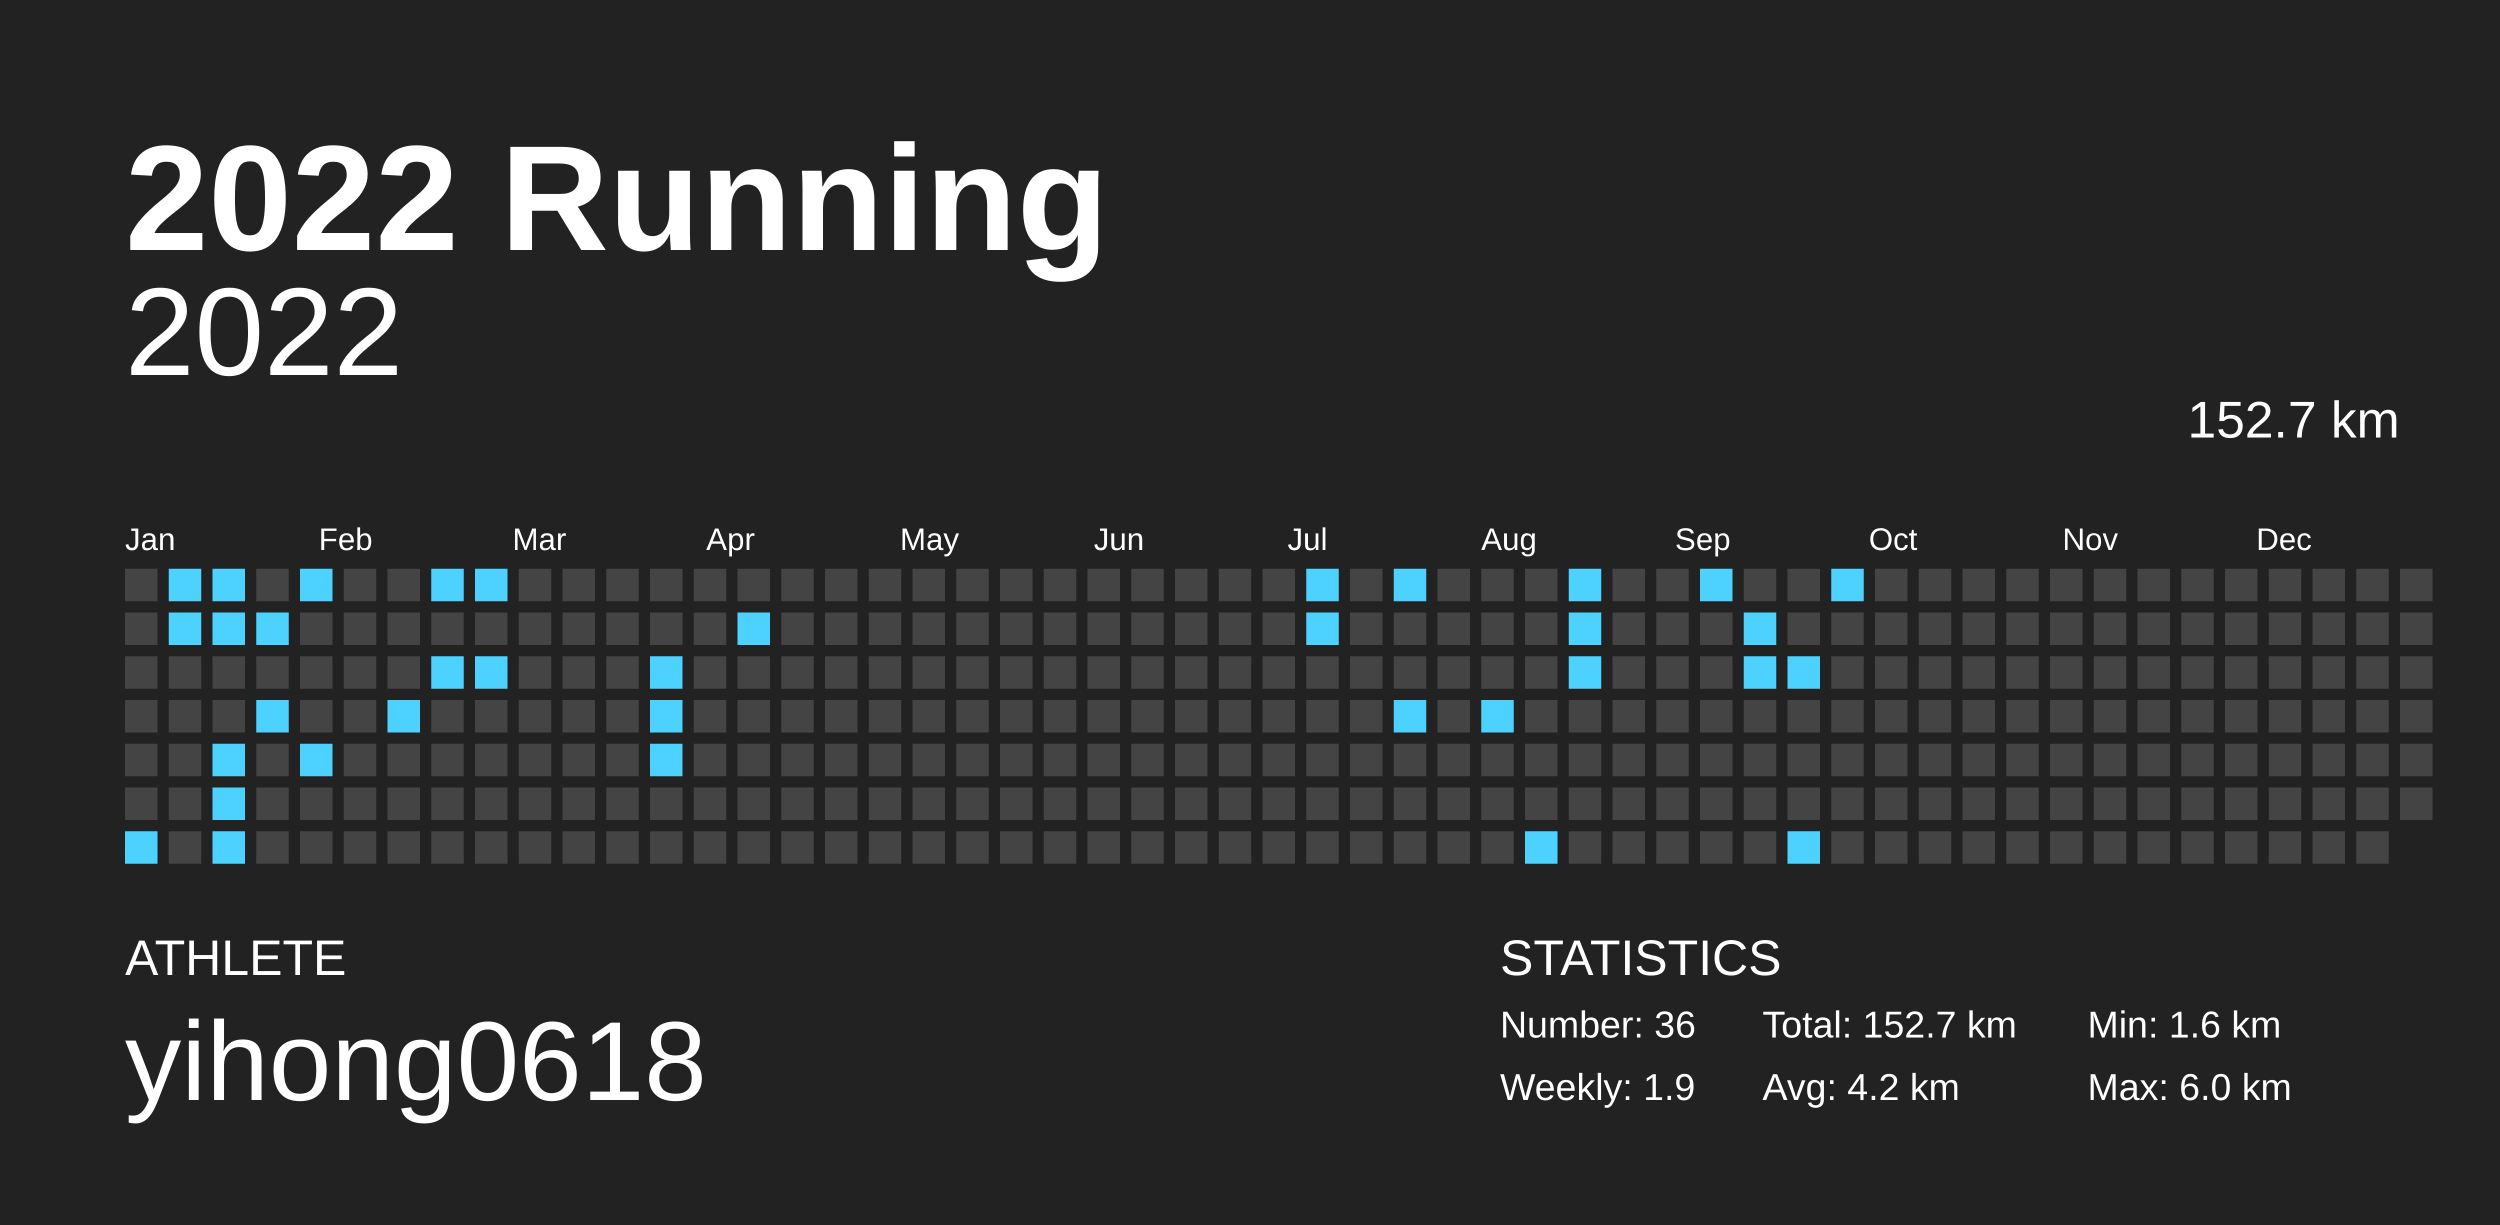
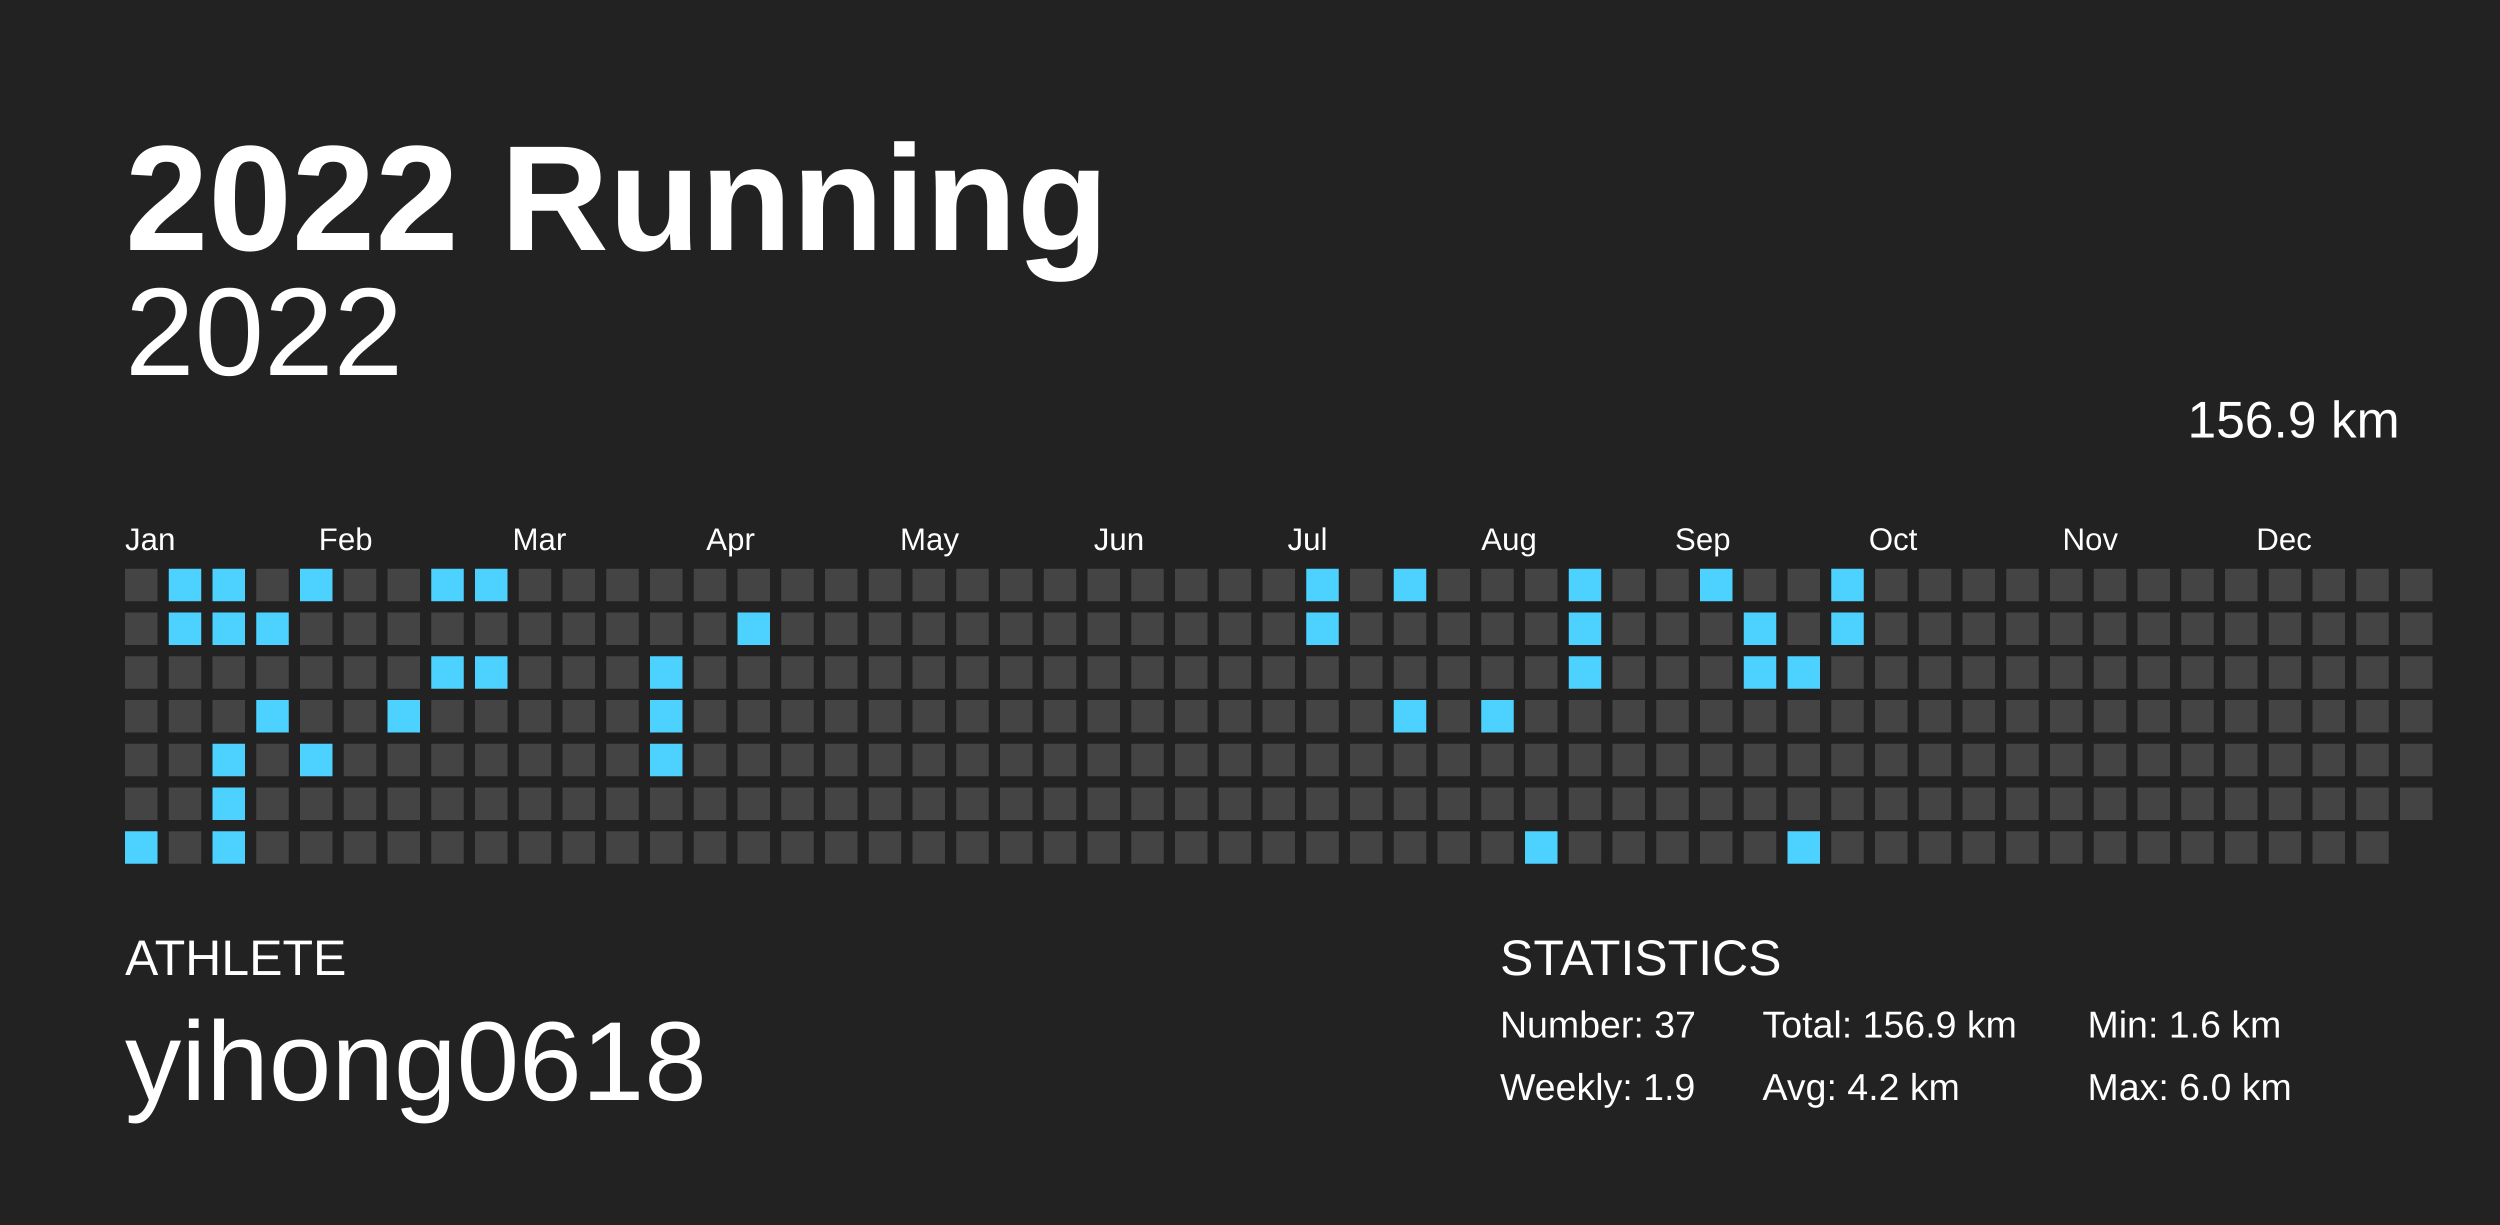
<svg xmlns="http://www.w3.org/2000/svg" baseProfile="full" height="98mm" version="1.1" viewBox="0,0,200,98" width="200mm">
  <defs />
  <rect fill="#222222" height="98" width="200" x="0" y="0" />
  <text fill="#FFFFFF" style="font-size:12px; font-family:Arial; font-weight:bold;" x="10" y="20">2022 Running</text>
  <text fill="#FFFFFF" style="font-size:4px; font-family:Arial" x="10" y="78">ATHLETE</text>
  <text fill="#FFFFFF" style="font-size:9px; font-family:Arial" x="10" y="88">yihong0618</text>
  <text fill="#FFFFFF" style="font-size:4px; font-family:Arial" x="120" y="78">STATISTICS</text>
-   <text fill="#FFFFFF" style="font-size:3px; font-family:Arial" x="120" y="83">Number: 36</text>
+   <text fill="#FFFFFF" style="font-size:3px; font-family:Arial" x="120" y="83">Number: 37</text>
  <text fill="#FFFFFF" style="font-size:3px; font-family:Arial" x="120" y="88">Weekly: 1.9</text>
-   <text fill="#FFFFFF" style="font-size:3px; font-family:Arial" x="141" y="83">Total: 152.7 km</text>
+   <text fill="#FFFFFF" style="font-size:3px; font-family:Arial" x="141" y="83">Total: 156.9 km</text>
  <text fill="#FFFFFF" style="font-size:3px; font-family:Arial" x="141" y="88">Avg: 4.2 km</text>
  <text fill="#FFFFFF" style="font-size:3px; font-family:Arial" x="167" y="83">Min: 1.6 km</text>
  <text fill="#FFFFFF" style="font-size:3px; font-family:Arial" x="167" y="88">Max: 6.0 km</text>
  <text alignment-baseline="hanging" fill="#FFFFFF" style="font-size:10.0px; font-family:Arial;" x="10" y="30">2022</text>
-   <text alignment-baseline="hanging" fill="#FFFFFF" style="font-size:4.125px; font-family:Arial;" x="175" y="35">152.7 km</text>
+   <text alignment-baseline="hanging" fill="#FFFFFF" style="font-size:4.125px; font-family:Arial;" x="175" y="35">156.9 km</text>
  <text fill="#FFFFFF" style="font-size:2.5px; font-family:Arial" x="10.0" y="44">Jan</text>
  <text fill="#FFFFFF" style="font-size:2.5px; font-family:Arial" x="25.5" y="44">Feb</text>
  <text fill="#FFFFFF" style="font-size:2.5px; font-family:Arial" x="41.0" y="44">Mar</text>
  <text fill="#FFFFFF" style="font-size:2.5px; font-family:Arial" x="56.5" y="44">Apr</text>
  <text fill="#FFFFFF" style="font-size:2.5px; font-family:Arial" x="72.0" y="44">May</text>
  <text fill="#FFFFFF" style="font-size:2.5px; font-family:Arial" x="87.5" y="44">Jun</text>
  <text fill="#FFFFFF" style="font-size:2.5px; font-family:Arial" x="103.0" y="44">Jul</text>
  <text fill="#FFFFFF" style="font-size:2.5px; font-family:Arial" x="118.5" y="44">Aug</text>
  <text fill="#FFFFFF" style="font-size:2.5px; font-family:Arial" x="134.0" y="44">Sep</text>
  <text fill="#FFFFFF" style="font-size:2.5px; font-family:Arial" x="149.5" y="44">Oct</text>
  <text fill="#FFFFFF" style="font-size:2.5px; font-family:Arial" x="165.0" y="44">Nov</text>
  <text fill="#FFFFFF" style="font-size:2.5px; font-family:Arial" x="180.5" y="44">Dec</text>
  <rect fill="#444444" height="2.6" width="2.6" x="10.0" y="45.5" />
  <rect fill="#444444" height="2.6" width="2.6" x="10.0" y="49.0" />
  <rect fill="#444444" height="2.6" width="2.6" x="10.0" y="52.5" />
  <rect fill="#444444" height="2.6" width="2.6" x="10.0" y="56.0" />
  <rect fill="#444444" height="2.6" width="2.6" x="10.0" y="59.5" />
  <rect fill="#444444" height="2.6" width="2.6" x="10.0" y="63.0" />
  <rect fill="#4dd2ff" height="2.6" width="2.6" x="10.0" y="66.5" />
  <rect fill="#4dd2ff" height="2.6" width="2.6" x="13.5" y="45.5" />
  <rect fill="#4dd2ff" height="2.6" width="2.6" x="13.5" y="49.0" />
  <rect fill="#444444" height="2.6" width="2.6" x="13.5" y="52.5" />
  <rect fill="#444444" height="2.6" width="2.6" x="13.5" y="56.0" />
  <rect fill="#444444" height="2.6" width="2.6" x="13.5" y="59.5" />
  <rect fill="#444444" height="2.6" width="2.6" x="13.5" y="63.0" />
  <rect fill="#444444" height="2.6" width="2.6" x="13.5" y="66.5" />
  <rect fill="#4dd2ff" height="2.6" width="2.6" x="17.0" y="45.5" />
  <rect fill="#4dd2ff" height="2.6" width="2.6" x="17.0" y="49.0" />
  <rect fill="#444444" height="2.6" width="2.6" x="17.0" y="52.5" />
  <rect fill="#444444" height="2.6" width="2.6" x="17.0" y="56.0" />
  <rect fill="#4dd2ff" height="2.6" width="2.6" x="17.0" y="59.5" />
  <rect fill="#4dd2ff" height="2.6" width="2.6" x="17.0" y="63.0" />
  <rect fill="#4dd2ff" height="2.6" width="2.6" x="17.0" y="66.5" />
  <rect fill="#444444" height="2.6" width="2.6" x="20.5" y="45.5" />
  <rect fill="#4dd2ff" height="2.6" width="2.6" x="20.5" y="49.0" />
  <rect fill="#444444" height="2.6" width="2.6" x="20.5" y="52.5" />
  <rect fill="#4dd2ff" height="2.6" width="2.6" x="20.5" y="56.0" />
  <rect fill="#444444" height="2.6" width="2.6" x="20.5" y="59.5" />
  <rect fill="#444444" height="2.6" width="2.6" x="20.5" y="63.0" />
  <rect fill="#444444" height="2.6" width="2.6" x="20.5" y="66.5" />
  <rect fill="#4dd2ff" height="2.6" width="2.6" x="24.0" y="45.5" />
  <rect fill="#444444" height="2.6" width="2.6" x="24.0" y="49.0" />
  <rect fill="#444444" height="2.6" width="2.6" x="24.0" y="52.5" />
  <rect fill="#444444" height="2.6" width="2.6" x="24.0" y="56.0" />
  <rect fill="#4dd2ff" height="2.6" width="2.6" x="24.0" y="59.5" />
  <rect fill="#444444" height="2.6" width="2.6" x="24.0" y="63.0" />
  <rect fill="#444444" height="2.6" width="2.6" x="24.0" y="66.5" />
  <rect fill="#444444" height="2.6" width="2.6" x="27.5" y="45.5" />
  <rect fill="#444444" height="2.6" width="2.6" x="27.5" y="49.0" />
  <rect fill="#444444" height="2.6" width="2.6" x="27.5" y="52.5" />
  <rect fill="#444444" height="2.6" width="2.6" x="27.5" y="56.0" />
  <rect fill="#444444" height="2.6" width="2.6" x="27.5" y="59.5" />
  <rect fill="#444444" height="2.6" width="2.6" x="27.5" y="63.0" />
  <rect fill="#444444" height="2.6" width="2.6" x="27.5" y="66.5" />
  <rect fill="#444444" height="2.6" width="2.6" x="31.0" y="45.5" />
  <rect fill="#444444" height="2.6" width="2.6" x="31.0" y="49.0" />
  <rect fill="#444444" height="2.6" width="2.6" x="31.0" y="52.5" />
  <rect fill="#4dd2ff" height="2.6" width="2.6" x="31.0" y="56.0" />
  <rect fill="#444444" height="2.6" width="2.6" x="31.0" y="59.5" />
  <rect fill="#444444" height="2.6" width="2.6" x="31.0" y="63.0" />
  <rect fill="#444444" height="2.6" width="2.6" x="31.0" y="66.5" />
  <rect fill="#4dd2ff" height="2.6" width="2.6" x="34.5" y="45.5" />
  <rect fill="#444444" height="2.6" width="2.6" x="34.5" y="49.0" />
  <rect fill="#4dd2ff" height="2.6" width="2.6" x="34.5" y="52.5" />
  <rect fill="#444444" height="2.6" width="2.6" x="34.5" y="56.0" />
  <rect fill="#444444" height="2.6" width="2.6" x="34.5" y="59.5" />
  <rect fill="#444444" height="2.6" width="2.6" x="34.5" y="63.0" />
  <rect fill="#444444" height="2.6" width="2.6" x="34.5" y="66.5" />
  <rect fill="#4dd2ff" height="2.6" width="2.6" x="38.0" y="45.5" />
  <rect fill="#444444" height="2.6" width="2.6" x="38.0" y="49.0" />
  <rect fill="#4dd2ff" height="2.6" width="2.6" x="38.0" y="52.5" />
  <rect fill="#444444" height="2.6" width="2.6" x="38.0" y="56.0" />
  <rect fill="#444444" height="2.6" width="2.6" x="38.0" y="59.5" />
  <rect fill="#444444" height="2.6" width="2.6" x="38.0" y="63.0" />
  <rect fill="#444444" height="2.6" width="2.6" x="38.0" y="66.5" />
  <rect fill="#444444" height="2.6" width="2.6" x="41.5" y="45.5" />
  <rect fill="#444444" height="2.6" width="2.6" x="41.5" y="49.0" />
  <rect fill="#444444" height="2.6" width="2.6" x="41.5" y="52.5" />
  <rect fill="#444444" height="2.6" width="2.6" x="41.5" y="56.0" />
  <rect fill="#444444" height="2.6" width="2.6" x="41.5" y="59.5" />
  <rect fill="#444444" height="2.6" width="2.6" x="41.5" y="63.0" />
  <rect fill="#444444" height="2.6" width="2.6" x="41.5" y="66.5" />
  <rect fill="#444444" height="2.6" width="2.6" x="45.0" y="45.5" />
  <rect fill="#444444" height="2.6" width="2.6" x="45.0" y="49.0" />
  <rect fill="#444444" height="2.6" width="2.6" x="45.0" y="52.5" />
  <rect fill="#444444" height="2.6" width="2.6" x="45.0" y="56.0" />
  <rect fill="#444444" height="2.6" width="2.6" x="45.0" y="59.5" />
  <rect fill="#444444" height="2.6" width="2.6" x="45.0" y="63.0" />
  <rect fill="#444444" height="2.6" width="2.6" x="45.0" y="66.5" />
  <rect fill="#444444" height="2.6" width="2.6" x="48.5" y="45.5" />
  <rect fill="#444444" height="2.6" width="2.6" x="48.5" y="49.0" />
  <rect fill="#444444" height="2.6" width="2.6" x="48.5" y="52.5" />
  <rect fill="#444444" height="2.6" width="2.6" x="48.5" y="56.0" />
  <rect fill="#444444" height="2.6" width="2.6" x="48.5" y="59.5" />
  <rect fill="#444444" height="2.6" width="2.6" x="48.5" y="63.0" />
  <rect fill="#444444" height="2.6" width="2.6" x="48.5" y="66.5" />
  <rect fill="#444444" height="2.6" width="2.6" x="52.0" y="45.5" />
  <rect fill="#444444" height="2.6" width="2.6" x="52.0" y="49.0" />
  <rect fill="#4dd2ff" height="2.6" width="2.6" x="52.0" y="52.5" />
  <rect fill="#4dd2ff" height="2.6" width="2.6" x="52.0" y="56.0" />
  <rect fill="#4dd2ff" height="2.6" width="2.6" x="52.0" y="59.5" />
  <rect fill="#444444" height="2.6" width="2.6" x="52.0" y="63.0" />
  <rect fill="#444444" height="2.6" width="2.6" x="52.0" y="66.5" />
  <rect fill="#444444" height="2.6" width="2.6" x="55.5" y="45.5" />
  <rect fill="#444444" height="2.6" width="2.6" x="55.5" y="49.0" />
  <rect fill="#444444" height="2.6" width="2.6" x="55.5" y="52.5" />
  <rect fill="#444444" height="2.6" width="2.6" x="55.5" y="56.0" />
  <rect fill="#444444" height="2.6" width="2.6" x="55.5" y="59.5" />
  <rect fill="#444444" height="2.6" width="2.6" x="55.5" y="63.0" />
  <rect fill="#444444" height="2.6" width="2.6" x="55.5" y="66.5" />
  <rect fill="#444444" height="2.6" width="2.6" x="59.0" y="45.5" />
  <rect fill="#4dd2ff" height="2.6" width="2.6" x="59.0" y="49.0" />
  <rect fill="#444444" height="2.6" width="2.6" x="59.0" y="52.5" />
  <rect fill="#444444" height="2.6" width="2.6" x="59.0" y="56.0" />
  <rect fill="#444444" height="2.6" width="2.6" x="59.0" y="59.5" />
  <rect fill="#444444" height="2.6" width="2.6" x="59.0" y="63.0" />
  <rect fill="#444444" height="2.6" width="2.6" x="59.0" y="66.5" />
  <rect fill="#444444" height="2.6" width="2.6" x="62.5" y="45.5" />
  <rect fill="#444444" height="2.6" width="2.6" x="62.5" y="49.0" />
  <rect fill="#444444" height="2.6" width="2.6" x="62.5" y="52.5" />
  <rect fill="#444444" height="2.6" width="2.6" x="62.5" y="56.0" />
  <rect fill="#444444" height="2.6" width="2.6" x="62.5" y="59.5" />
  <rect fill="#444444" height="2.6" width="2.6" x="62.5" y="63.0" />
  <rect fill="#444444" height="2.6" width="2.6" x="62.5" y="66.5" />
  <rect fill="#444444" height="2.6" width="2.6" x="66.0" y="45.5" />
  <rect fill="#444444" height="2.6" width="2.6" x="66.0" y="49.0" />
  <rect fill="#444444" height="2.6" width="2.6" x="66.0" y="52.5" />
  <rect fill="#444444" height="2.6" width="2.6" x="66.0" y="56.0" />
  <rect fill="#444444" height="2.6" width="2.6" x="66.0" y="59.5" />
  <rect fill="#444444" height="2.6" width="2.6" x="66.0" y="63.0" />
  <rect fill="#444444" height="2.6" width="2.6" x="66.0" y="66.5" />
  <rect fill="#444444" height="2.6" width="2.6" x="69.5" y="45.5" />
  <rect fill="#444444" height="2.6" width="2.6" x="69.5" y="49.0" />
  <rect fill="#444444" height="2.6" width="2.6" x="69.5" y="52.5" />
  <rect fill="#444444" height="2.6" width="2.6" x="69.5" y="56.0" />
  <rect fill="#444444" height="2.6" width="2.6" x="69.5" y="59.5" />
  <rect fill="#444444" height="2.6" width="2.6" x="69.5" y="63.0" />
  <rect fill="#444444" height="2.6" width="2.6" x="69.5" y="66.5" />
  <rect fill="#444444" height="2.6" width="2.6" x="73.0" y="45.5" />
  <rect fill="#444444" height="2.6" width="2.6" x="73.0" y="49.0" />
  <rect fill="#444444" height="2.6" width="2.6" x="73.0" y="52.5" />
  <rect fill="#444444" height="2.6" width="2.6" x="73.0" y="56.0" />
  <rect fill="#444444" height="2.6" width="2.6" x="73.0" y="59.5" />
  <rect fill="#444444" height="2.6" width="2.6" x="73.0" y="63.0" />
  <rect fill="#444444" height="2.6" width="2.6" x="73.0" y="66.5" />
  <rect fill="#444444" height="2.6" width="2.6" x="76.5" y="45.5" />
  <rect fill="#444444" height="2.6" width="2.6" x="76.5" y="49.0" />
  <rect fill="#444444" height="2.6" width="2.6" x="76.5" y="52.5" />
  <rect fill="#444444" height="2.6" width="2.6" x="76.5" y="56.0" />
  <rect fill="#444444" height="2.6" width="2.6" x="76.5" y="59.5" />
  <rect fill="#444444" height="2.6" width="2.6" x="76.5" y="63.0" />
  <rect fill="#444444" height="2.6" width="2.6" x="76.5" y="66.5" />
  <rect fill="#444444" height="2.6" width="2.6" x="80.0" y="45.5" />
  <rect fill="#444444" height="2.6" width="2.6" x="80.0" y="49.0" />
  <rect fill="#444444" height="2.6" width="2.6" x="80.0" y="52.5" />
  <rect fill="#444444" height="2.6" width="2.6" x="80.0" y="56.0" />
  <rect fill="#444444" height="2.6" width="2.6" x="80.0" y="59.5" />
  <rect fill="#444444" height="2.6" width="2.6" x="80.0" y="63.0" />
  <rect fill="#444444" height="2.6" width="2.6" x="80.0" y="66.5" />
  <rect fill="#444444" height="2.6" width="2.6" x="83.5" y="45.5" />
  <rect fill="#444444" height="2.6" width="2.6" x="83.5" y="49.0" />
  <rect fill="#444444" height="2.6" width="2.6" x="83.5" y="52.5" />
  <rect fill="#444444" height="2.6" width="2.6" x="83.5" y="56.0" />
  <rect fill="#444444" height="2.6" width="2.6" x="83.5" y="59.5" />
  <rect fill="#444444" height="2.6" width="2.6" x="83.5" y="63.0" />
  <rect fill="#444444" height="2.6" width="2.6" x="83.5" y="66.5" />
  <rect fill="#444444" height="2.6" width="2.6" x="87.0" y="45.5" />
  <rect fill="#444444" height="2.6" width="2.6" x="87.0" y="49.0" />
  <rect fill="#444444" height="2.6" width="2.6" x="87.0" y="52.5" />
  <rect fill="#444444" height="2.6" width="2.6" x="87.0" y="56.0" />
  <rect fill="#444444" height="2.6" width="2.6" x="87.0" y="59.5" />
  <rect fill="#444444" height="2.6" width="2.6" x="87.0" y="63.0" />
  <rect fill="#444444" height="2.6" width="2.6" x="87.0" y="66.5" />
  <rect fill="#444444" height="2.6" width="2.6" x="90.5" y="45.5" />
  <rect fill="#444444" height="2.6" width="2.6" x="90.5" y="49.0" />
  <rect fill="#444444" height="2.6" width="2.6" x="90.5" y="52.5" />
  <rect fill="#444444" height="2.6" width="2.6" x="90.5" y="56.0" />
  <rect fill="#444444" height="2.6" width="2.6" x="90.5" y="59.5" />
  <rect fill="#444444" height="2.6" width="2.6" x="90.5" y="63.0" />
  <rect fill="#444444" height="2.6" width="2.6" x="90.5" y="66.5" />
  <rect fill="#444444" height="2.6" width="2.6" x="94.0" y="45.5" />
  <rect fill="#444444" height="2.6" width="2.6" x="94.0" y="49.0" />
  <rect fill="#444444" height="2.6" width="2.6" x="94.0" y="52.5" />
  <rect fill="#444444" height="2.6" width="2.6" x="94.0" y="56.0" />
  <rect fill="#444444" height="2.6" width="2.6" x="94.0" y="59.5" />
  <rect fill="#444444" height="2.6" width="2.6" x="94.0" y="63.0" />
  <rect fill="#444444" height="2.6" width="2.6" x="94.0" y="66.5" />
  <rect fill="#444444" height="2.6" width="2.6" x="97.5" y="45.5" />
  <rect fill="#444444" height="2.6" width="2.6" x="97.5" y="49.0" />
  <rect fill="#444444" height="2.6" width="2.6" x="97.5" y="52.5" />
  <rect fill="#444444" height="2.6" width="2.6" x="97.5" y="56.0" />
  <rect fill="#444444" height="2.6" width="2.6" x="97.5" y="59.5" />
  <rect fill="#444444" height="2.6" width="2.6" x="97.5" y="63.0" />
  <rect fill="#444444" height="2.6" width="2.6" x="97.5" y="66.5" />
  <rect fill="#444444" height="2.6" width="2.6" x="101.0" y="45.5" />
  <rect fill="#444444" height="2.6" width="2.6" x="101.0" y="49.0" />
  <rect fill="#444444" height="2.6" width="2.6" x="101.0" y="52.5" />
  <rect fill="#444444" height="2.6" width="2.6" x="101.0" y="56.0" />
  <rect fill="#444444" height="2.6" width="2.6" x="101.0" y="59.5" />
  <rect fill="#444444" height="2.6" width="2.6" x="101.0" y="63.0" />
  <rect fill="#444444" height="2.6" width="2.6" x="101.0" y="66.5" />
  <rect fill="#4dd2ff" height="2.6" width="2.6" x="104.5" y="45.5" />
  <rect fill="#4dd2ff" height="2.6" width="2.6" x="104.5" y="49.0" />
  <rect fill="#444444" height="2.6" width="2.6" x="104.5" y="52.5" />
  <rect fill="#444444" height="2.6" width="2.6" x="104.5" y="56.0" />
  <rect fill="#444444" height="2.6" width="2.6" x="104.5" y="59.5" />
  <rect fill="#444444" height="2.6" width="2.6" x="104.5" y="63.0" />
  <rect fill="#444444" height="2.6" width="2.6" x="104.5" y="66.5" />
  <rect fill="#444444" height="2.6" width="2.6" x="108.0" y="45.5" />
  <rect fill="#444444" height="2.6" width="2.6" x="108.0" y="49.0" />
  <rect fill="#444444" height="2.6" width="2.6" x="108.0" y="52.5" />
  <rect fill="#444444" height="2.6" width="2.6" x="108.0" y="56.0" />
  <rect fill="#444444" height="2.6" width="2.6" x="108.0" y="59.5" />
  <rect fill="#444444" height="2.6" width="2.6" x="108.0" y="63.0" />
  <rect fill="#444444" height="2.6" width="2.6" x="108.0" y="66.5" />
  <rect fill="#4dd2ff" height="2.6" width="2.6" x="111.5" y="45.5" />
  <rect fill="#444444" height="2.6" width="2.6" x="111.5" y="49.0" />
  <rect fill="#444444" height="2.6" width="2.6" x="111.5" y="52.5" />
  <rect fill="#4dd2ff" height="2.6" width="2.6" x="111.5" y="56.0" />
  <rect fill="#444444" height="2.6" width="2.6" x="111.5" y="59.5" />
  <rect fill="#444444" height="2.6" width="2.6" x="111.5" y="63.0" />
  <rect fill="#444444" height="2.6" width="2.6" x="111.5" y="66.5" />
  <rect fill="#444444" height="2.6" width="2.6" x="115.0" y="45.5" />
  <rect fill="#444444" height="2.6" width="2.6" x="115.0" y="49.0" />
  <rect fill="#444444" height="2.6" width="2.6" x="115.0" y="52.5" />
  <rect fill="#444444" height="2.6" width="2.6" x="115.0" y="56.0" />
  <rect fill="#444444" height="2.6" width="2.6" x="115.0" y="59.5" />
  <rect fill="#444444" height="2.6" width="2.6" x="115.0" y="63.0" />
  <rect fill="#444444" height="2.6" width="2.6" x="115.0" y="66.5" />
  <rect fill="#444444" height="2.6" width="2.6" x="118.5" y="45.5" />
  <rect fill="#444444" height="2.6" width="2.6" x="118.5" y="49.0" />
  <rect fill="#444444" height="2.6" width="2.6" x="118.5" y="52.5" />
  <rect fill="#4dd2ff" height="2.6" width="2.6" x="118.5" y="56.0" />
  <rect fill="#444444" height="2.6" width="2.6" x="118.5" y="59.5" />
  <rect fill="#444444" height="2.6" width="2.6" x="118.5" y="63.0" />
  <rect fill="#444444" height="2.6" width="2.6" x="118.5" y="66.5" />
  <rect fill="#444444" height="2.6" width="2.6" x="122.0" y="45.5" />
  <rect fill="#444444" height="2.6" width="2.6" x="122.0" y="49.0" />
  <rect fill="#444444" height="2.6" width="2.6" x="122.0" y="52.5" />
  <rect fill="#444444" height="2.6" width="2.6" x="122.0" y="56.0" />
  <rect fill="#444444" height="2.6" width="2.6" x="122.0" y="59.5" />
  <rect fill="#444444" height="2.6" width="2.6" x="122.0" y="63.0" />
  <rect fill="#4dd2ff" height="2.6" width="2.6" x="122.0" y="66.5" />
  <rect fill="#4dd2ff" height="2.6" width="2.6" x="125.5" y="45.5" />
  <rect fill="#4dd2ff" height="2.6" width="2.6" x="125.5" y="49.0" />
  <rect fill="#4dd2ff" height="2.6" width="2.6" x="125.5" y="52.5" />
  <rect fill="#444444" height="2.6" width="2.6" x="125.5" y="56.0" />
  <rect fill="#444444" height="2.6" width="2.6" x="125.5" y="59.5" />
  <rect fill="#444444" height="2.6" width="2.6" x="125.5" y="63.0" />
  <rect fill="#444444" height="2.6" width="2.6" x="125.5" y="66.5" />
  <rect fill="#444444" height="2.6" width="2.6" x="129.0" y="45.5" />
  <rect fill="#444444" height="2.6" width="2.6" x="129.0" y="49.0" />
  <rect fill="#444444" height="2.6" width="2.6" x="129.0" y="52.5" />
  <rect fill="#444444" height="2.6" width="2.6" x="129.0" y="56.0" />
  <rect fill="#444444" height="2.6" width="2.6" x="129.0" y="59.5" />
  <rect fill="#444444" height="2.6" width="2.6" x="129.0" y="63.0" />
  <rect fill="#444444" height="2.6" width="2.6" x="129.0" y="66.5" />
  <rect fill="#444444" height="2.6" width="2.6" x="132.5" y="45.5" />
  <rect fill="#444444" height="2.6" width="2.6" x="132.5" y="49.0" />
  <rect fill="#444444" height="2.6" width="2.6" x="132.5" y="52.5" />
  <rect fill="#444444" height="2.6" width="2.6" x="132.5" y="56.0" />
  <rect fill="#444444" height="2.6" width="2.6" x="132.5" y="59.5" />
  <rect fill="#444444" height="2.6" width="2.6" x="132.5" y="63.0" />
  <rect fill="#444444" height="2.6" width="2.6" x="132.5" y="66.5" />
  <rect fill="#4dd2ff" height="2.6" width="2.6" x="136.0" y="45.5" />
  <rect fill="#444444" height="2.6" width="2.6" x="136.0" y="49.0" />
  <rect fill="#444444" height="2.6" width="2.6" x="136.0" y="52.5" />
  <rect fill="#444444" height="2.6" width="2.6" x="136.0" y="56.0" />
  <rect fill="#444444" height="2.6" width="2.6" x="136.0" y="59.5" />
  <rect fill="#444444" height="2.6" width="2.6" x="136.0" y="63.0" />
  <rect fill="#444444" height="2.6" width="2.6" x="136.0" y="66.5" />
  <rect fill="#444444" height="2.6" width="2.6" x="139.5" y="45.5" />
  <rect fill="#4dd2ff" height="2.6" width="2.6" x="139.5" y="49.0" />
  <rect fill="#4dd2ff" height="2.6" width="2.6" x="139.5" y="52.5" />
  <rect fill="#444444" height="2.6" width="2.6" x="139.5" y="56.0" />
  <rect fill="#444444" height="2.6" width="2.6" x="139.5" y="59.5" />
  <rect fill="#444444" height="2.6" width="2.6" x="139.5" y="63.0" />
  <rect fill="#444444" height="2.6" width="2.6" x="139.5" y="66.5" />
  <rect fill="#444444" height="2.6" width="2.6" x="143.0" y="45.5" />
  <rect fill="#444444" height="2.6" width="2.6" x="143.0" y="49.0" />
  <rect fill="#4dd2ff" height="2.6" width="2.6" x="143.0" y="52.5" />
  <rect fill="#444444" height="2.6" width="2.6" x="143.0" y="56.0" />
  <rect fill="#444444" height="2.6" width="2.6" x="143.0" y="59.5" />
  <rect fill="#444444" height="2.6" width="2.6" x="143.0" y="63.0" />
  <rect fill="#4dd2ff" height="2.6" width="2.6" x="143.0" y="66.5" />
  <rect fill="#4dd2ff" height="2.6" width="2.6" x="146.5" y="45.5" />
-   <rect fill="#444444" height="2.6" width="2.6" x="146.5" y="49.0" />
+   <rect fill="#4dd2ff" height="2.6" width="2.6" x="146.5" y="49.0" />
  <rect fill="#444444" height="2.6" width="2.6" x="146.5" y="52.5" />
  <rect fill="#444444" height="2.6" width="2.6" x="146.5" y="56.0" />
  <rect fill="#444444" height="2.6" width="2.6" x="146.5" y="59.5" />
  <rect fill="#444444" height="2.6" width="2.6" x="146.5" y="63.0" />
  <rect fill="#444444" height="2.6" width="2.6" x="146.5" y="66.5" />
  <rect fill="#444444" height="2.6" width="2.6" x="150.0" y="45.5" />
  <rect fill="#444444" height="2.6" width="2.6" x="150.0" y="49.0" />
  <rect fill="#444444" height="2.6" width="2.6" x="150.0" y="52.5" />
  <rect fill="#444444" height="2.6" width="2.6" x="150.0" y="56.0" />
  <rect fill="#444444" height="2.6" width="2.6" x="150.0" y="59.5" />
  <rect fill="#444444" height="2.6" width="2.6" x="150.0" y="63.0" />
  <rect fill="#444444" height="2.6" width="2.6" x="150.0" y="66.5" />
  <rect fill="#444444" height="2.6" width="2.6" x="153.5" y="45.5" />
  <rect fill="#444444" height="2.6" width="2.6" x="153.5" y="49.0" />
  <rect fill="#444444" height="2.6" width="2.6" x="153.5" y="52.5" />
  <rect fill="#444444" height="2.6" width="2.6" x="153.5" y="56.0" />
  <rect fill="#444444" height="2.6" width="2.6" x="153.5" y="59.5" />
  <rect fill="#444444" height="2.6" width="2.6" x="153.5" y="63.0" />
  <rect fill="#444444" height="2.6" width="2.6" x="153.5" y="66.5" />
  <rect fill="#444444" height="2.6" width="2.6" x="157.0" y="45.5" />
  <rect fill="#444444" height="2.6" width="2.6" x="157.0" y="49.0" />
  <rect fill="#444444" height="2.6" width="2.6" x="157.0" y="52.5" />
  <rect fill="#444444" height="2.6" width="2.6" x="157.0" y="56.0" />
  <rect fill="#444444" height="2.6" width="2.6" x="157.0" y="59.5" />
  <rect fill="#444444" height="2.6" width="2.6" x="157.0" y="63.0" />
  <rect fill="#444444" height="2.6" width="2.6" x="157.0" y="66.5" />
  <rect fill="#444444" height="2.6" width="2.6" x="160.5" y="45.5" />
  <rect fill="#444444" height="2.6" width="2.6" x="160.5" y="49.0" />
  <rect fill="#444444" height="2.6" width="2.6" x="160.5" y="52.5" />
  <rect fill="#444444" height="2.6" width="2.6" x="160.5" y="56.0" />
  <rect fill="#444444" height="2.6" width="2.6" x="160.5" y="59.5" />
  <rect fill="#444444" height="2.6" width="2.6" x="160.5" y="63.0" />
  <rect fill="#444444" height="2.6" width="2.6" x="160.5" y="66.5" />
  <rect fill="#444444" height="2.6" width="2.6" x="164.0" y="45.5" />
  <rect fill="#444444" height="2.6" width="2.6" x="164.0" y="49.0" />
  <rect fill="#444444" height="2.6" width="2.6" x="164.0" y="52.5" />
  <rect fill="#444444" height="2.6" width="2.6" x="164.0" y="56.0" />
  <rect fill="#444444" height="2.6" width="2.6" x="164.0" y="59.5" />
  <rect fill="#444444" height="2.6" width="2.6" x="164.0" y="63.0" />
  <rect fill="#444444" height="2.6" width="2.6" x="164.0" y="66.5" />
  <rect fill="#444444" height="2.6" width="2.6" x="167.5" y="45.5" />
  <rect fill="#444444" height="2.6" width="2.6" x="167.5" y="49.0" />
  <rect fill="#444444" height="2.6" width="2.6" x="167.5" y="52.5" />
  <rect fill="#444444" height="2.6" width="2.6" x="167.5" y="56.0" />
  <rect fill="#444444" height="2.6" width="2.6" x="167.5" y="59.5" />
  <rect fill="#444444" height="2.6" width="2.6" x="167.5" y="63.0" />
  <rect fill="#444444" height="2.6" width="2.6" x="167.5" y="66.5" />
  <rect fill="#444444" height="2.6" width="2.6" x="171.0" y="45.5" />
  <rect fill="#444444" height="2.6" width="2.6" x="171.0" y="49.0" />
  <rect fill="#444444" height="2.6" width="2.6" x="171.0" y="52.5" />
  <rect fill="#444444" height="2.6" width="2.6" x="171.0" y="56.0" />
  <rect fill="#444444" height="2.6" width="2.6" x="171.0" y="59.5" />
  <rect fill="#444444" height="2.6" width="2.6" x="171.0" y="63.0" />
  <rect fill="#444444" height="2.6" width="2.6" x="171.0" y="66.5" />
  <rect fill="#444444" height="2.6" width="2.6" x="174.5" y="45.5" />
  <rect fill="#444444" height="2.6" width="2.6" x="174.5" y="49.0" />
  <rect fill="#444444" height="2.6" width="2.6" x="174.5" y="52.5" />
  <rect fill="#444444" height="2.6" width="2.6" x="174.5" y="56.0" />
  <rect fill="#444444" height="2.6" width="2.6" x="174.5" y="59.5" />
  <rect fill="#444444" height="2.6" width="2.6" x="174.5" y="63.0" />
  <rect fill="#444444" height="2.6" width="2.6" x="174.5" y="66.5" />
  <rect fill="#444444" height="2.6" width="2.6" x="178.0" y="45.5" />
  <rect fill="#444444" height="2.6" width="2.6" x="178.0" y="49.0" />
  <rect fill="#444444" height="2.6" width="2.6" x="178.0" y="52.5" />
  <rect fill="#444444" height="2.6" width="2.6" x="178.0" y="56.0" />
  <rect fill="#444444" height="2.6" width="2.6" x="178.0" y="59.5" />
  <rect fill="#444444" height="2.6" width="2.6" x="178.0" y="63.0" />
  <rect fill="#444444" height="2.6" width="2.6" x="178.0" y="66.5" />
  <rect fill="#444444" height="2.6" width="2.6" x="181.5" y="45.5" />
  <rect fill="#444444" height="2.6" width="2.6" x="181.5" y="49.0" />
  <rect fill="#444444" height="2.6" width="2.6" x="181.5" y="52.5" />
  <rect fill="#444444" height="2.6" width="2.6" x="181.5" y="56.0" />
  <rect fill="#444444" height="2.6" width="2.6" x="181.5" y="59.5" />
  <rect fill="#444444" height="2.6" width="2.6" x="181.5" y="63.0" />
  <rect fill="#444444" height="2.6" width="2.6" x="181.5" y="66.5" />
  <rect fill="#444444" height="2.6" width="2.6" x="185.0" y="45.5" />
  <rect fill="#444444" height="2.6" width="2.6" x="185.0" y="49.0" />
  <rect fill="#444444" height="2.6" width="2.6" x="185.0" y="52.5" />
  <rect fill="#444444" height="2.6" width="2.6" x="185.0" y="56.0" />
  <rect fill="#444444" height="2.6" width="2.6" x="185.0" y="59.5" />
  <rect fill="#444444" height="2.6" width="2.6" x="185.0" y="63.0" />
  <rect fill="#444444" height="2.6" width="2.6" x="185.0" y="66.5" />
  <rect fill="#444444" height="2.6" width="2.6" x="188.5" y="45.5" />
  <rect fill="#444444" height="2.6" width="2.6" x="188.5" y="49.0" />
  <rect fill="#444444" height="2.6" width="2.6" x="188.5" y="52.5" />
  <rect fill="#444444" height="2.6" width="2.6" x="188.5" y="56.0" />
  <rect fill="#444444" height="2.6" width="2.6" x="188.5" y="59.5" />
  <rect fill="#444444" height="2.6" width="2.6" x="188.5" y="63.0" />
  <rect fill="#444444" height="2.6" width="2.6" x="188.5" y="66.5" />
  <rect fill="#444444" height="2.6" width="2.6" x="192.0" y="45.5" />
  <rect fill="#444444" height="2.6" width="2.6" x="192.0" y="49.0" />
  <rect fill="#444444" height="2.6" width="2.6" x="192.0" y="52.5" />
  <rect fill="#444444" height="2.6" width="2.6" x="192.0" y="56.0" />
  <rect fill="#444444" height="2.6" width="2.6" x="192.0" y="59.5" />
  <rect fill="#444444" height="2.6" width="2.6" x="192.0" y="63.0" />
</svg>
